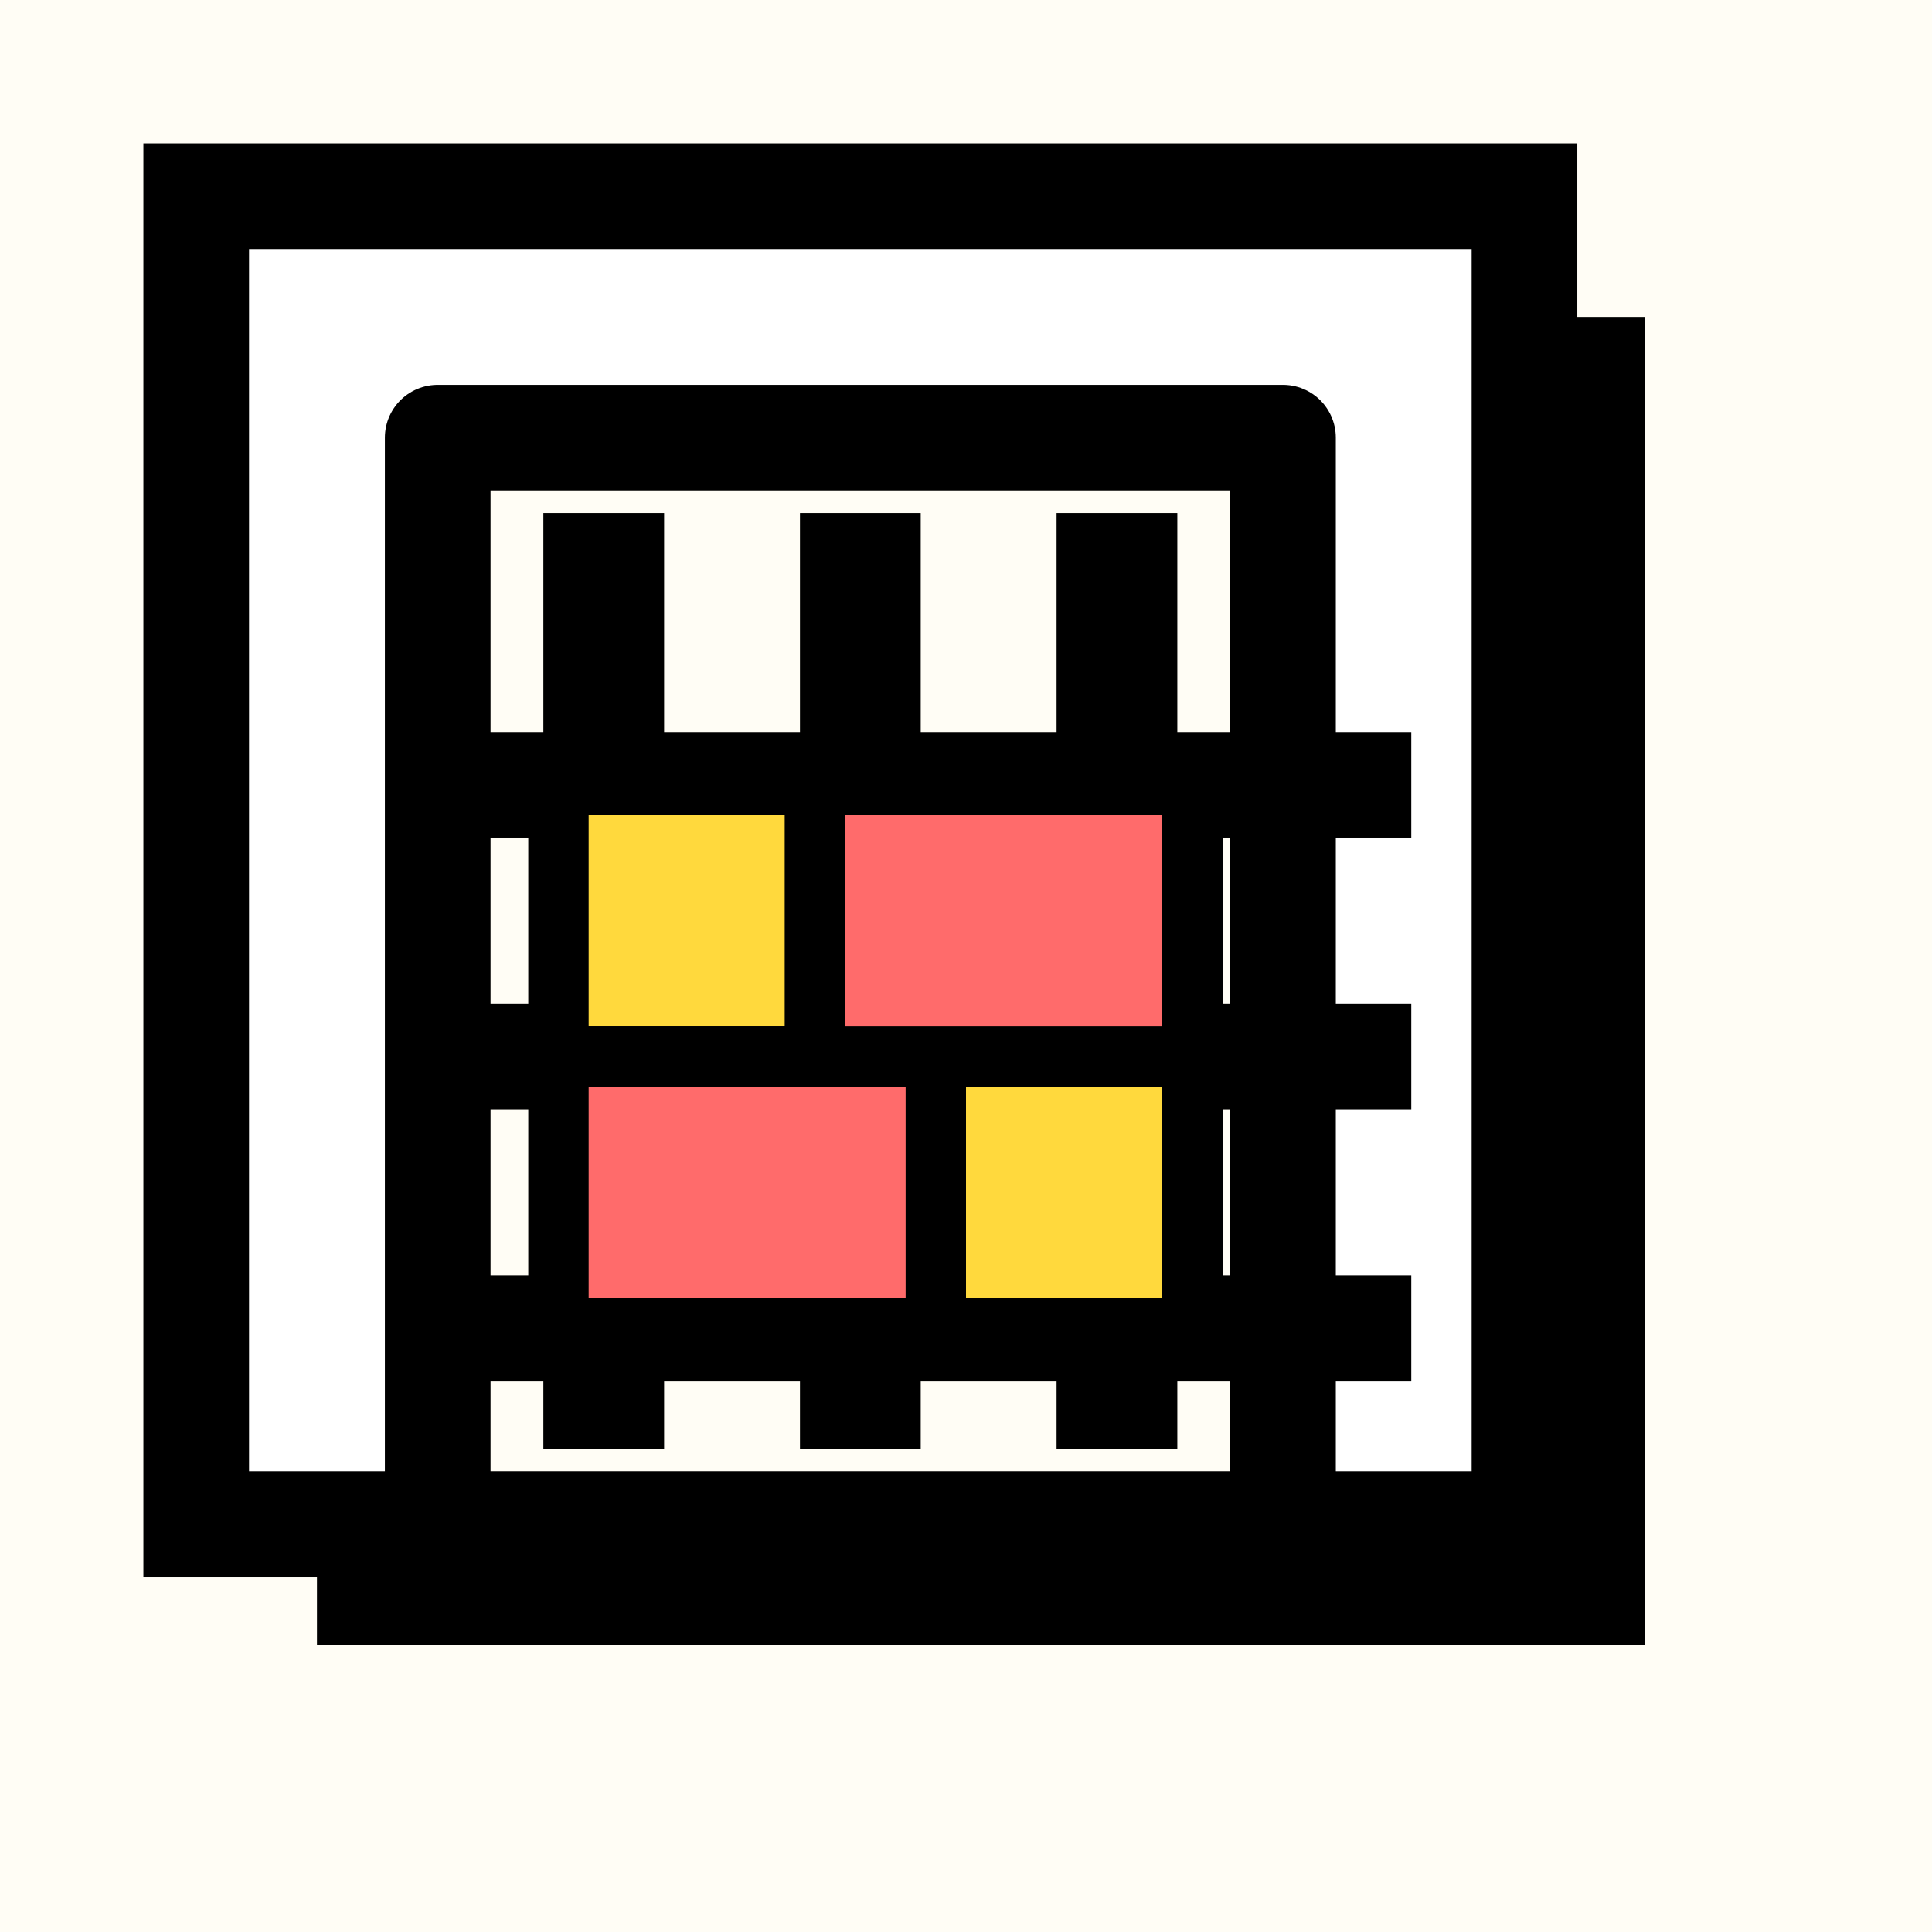
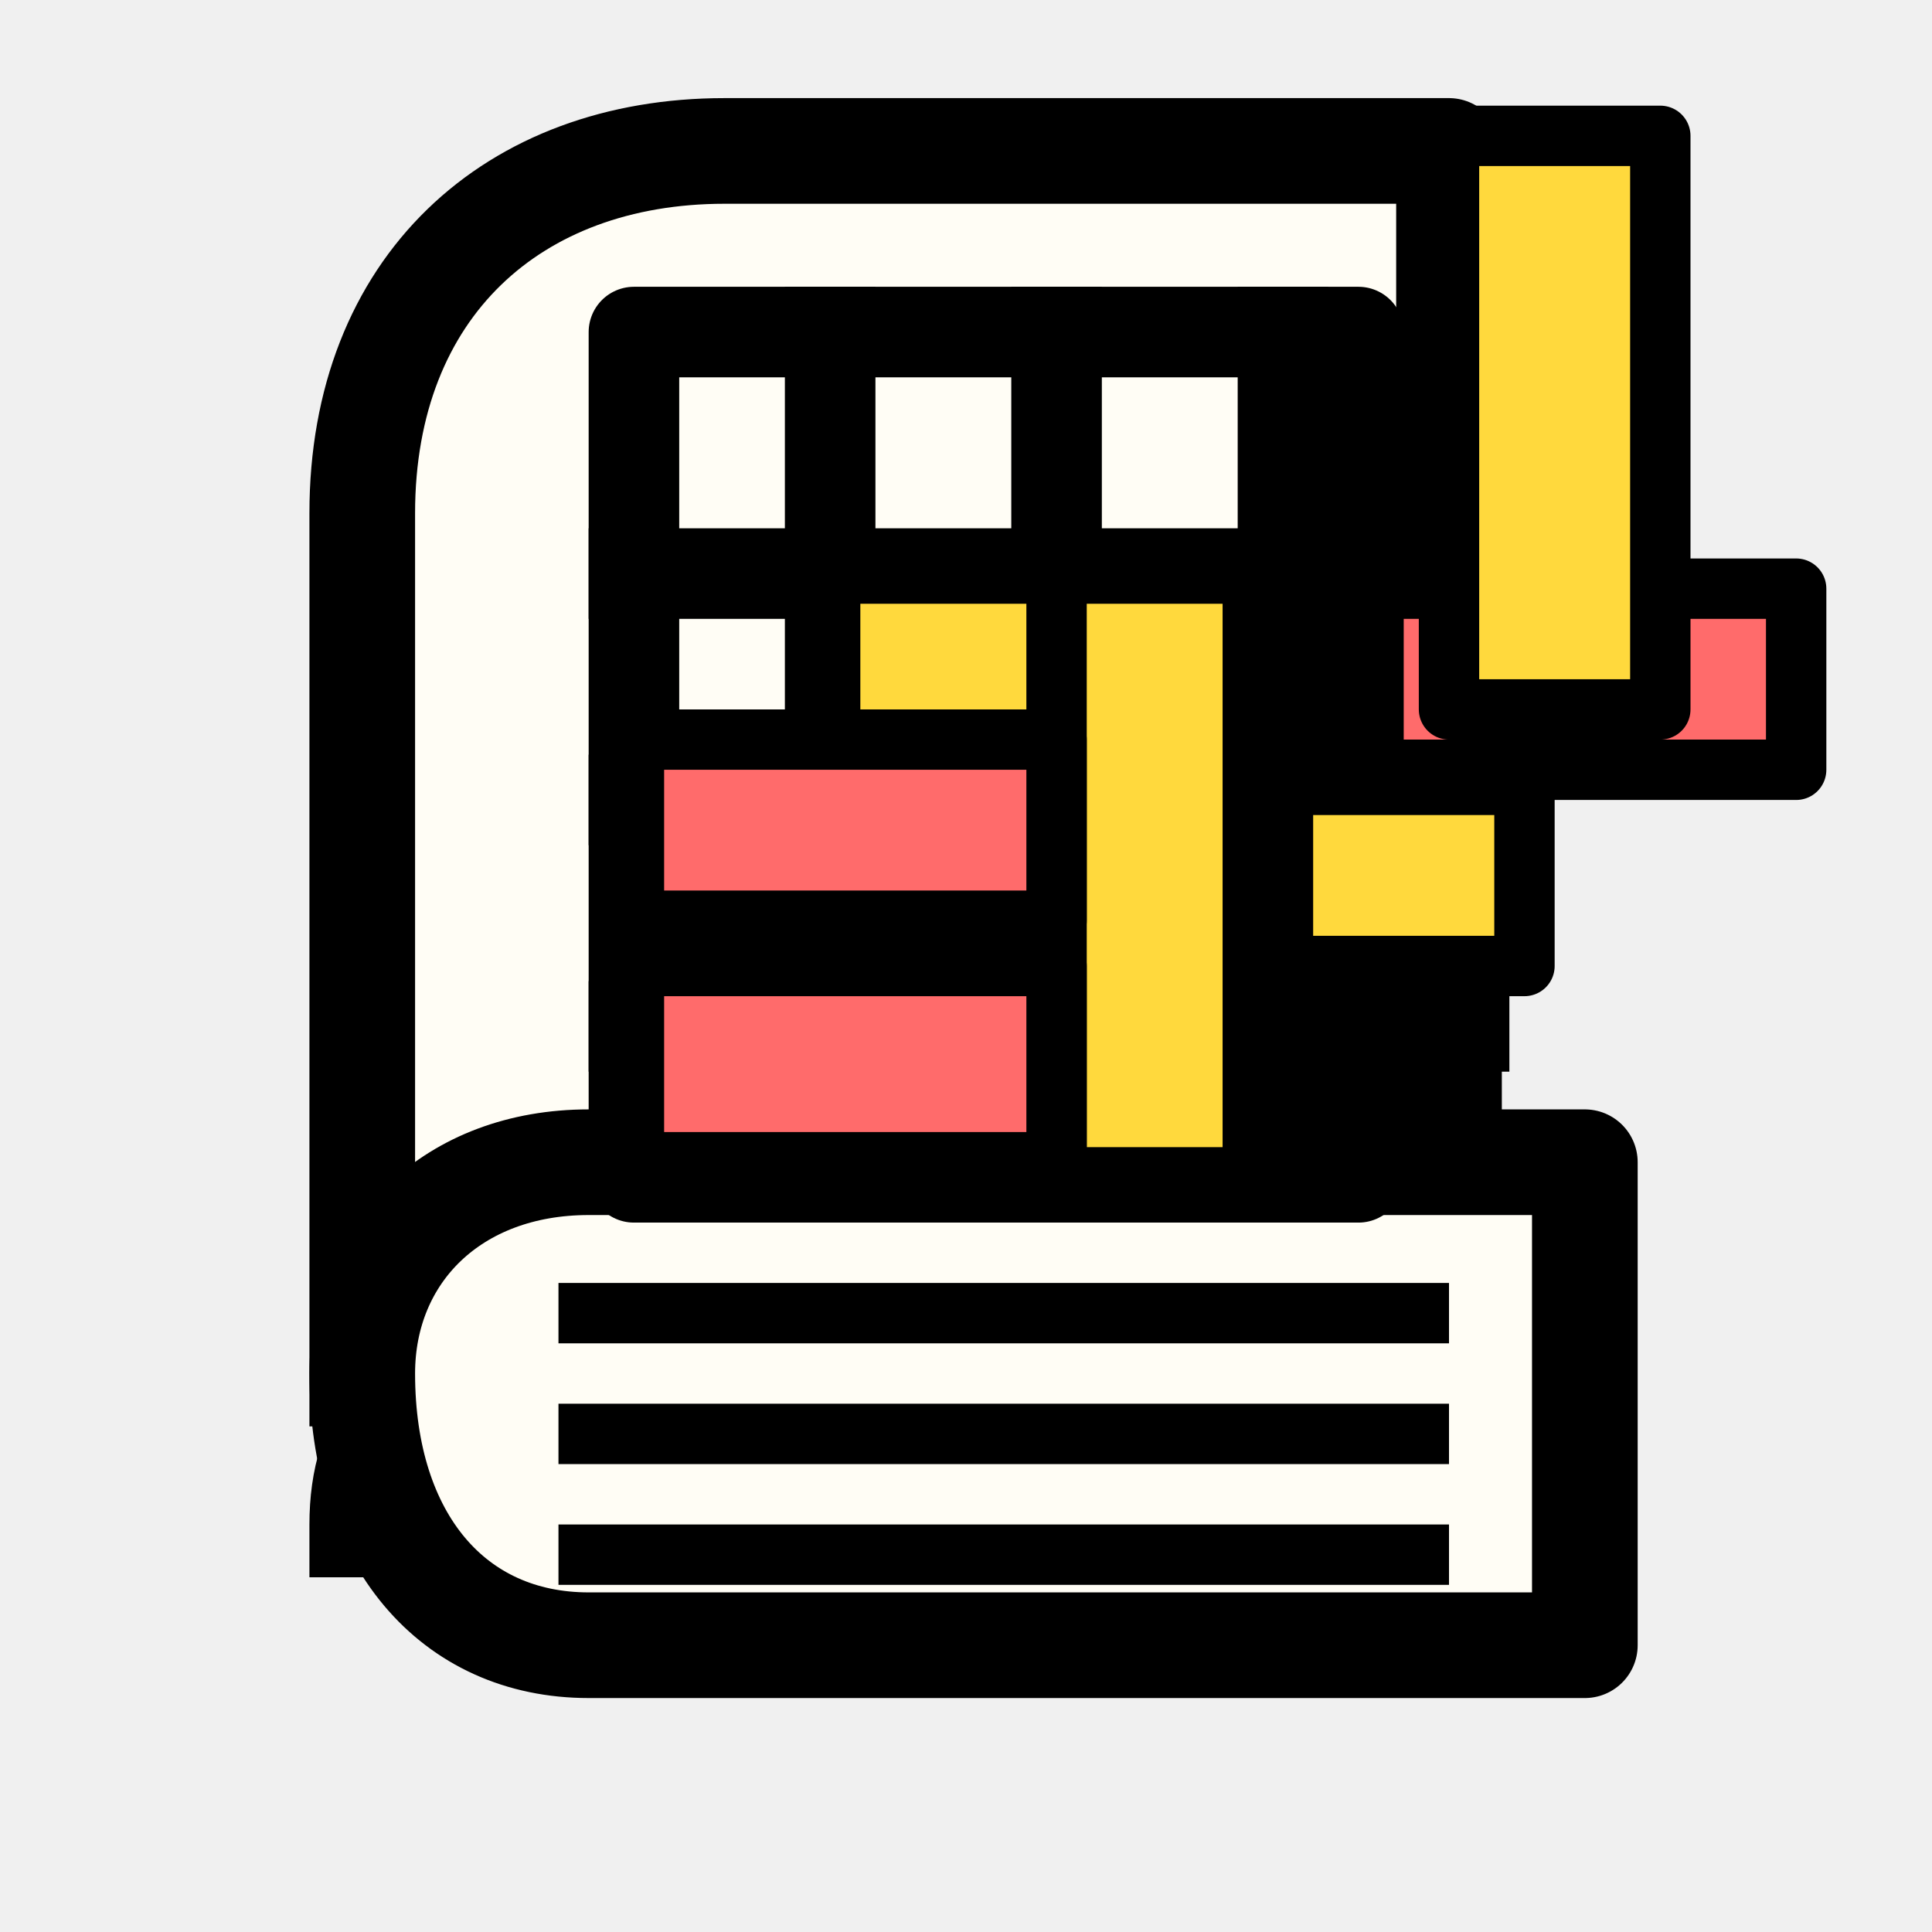
<svg xmlns="http://www.w3.org/2000/svg" width="128" height="128" viewBox="0 0 128 128" role="img" aria-labelledby="title">
-   <rect width="128" height="128" fill="#fffdf5" />
-   <rect x="21" y="21" width="88" height="88" fill="#000" />
-   <rect x="13" y="13" width="88" height="88" fill="#fff" stroke="#000" stroke-width="7" />
-   <path d="M29 29h56v72H29z" fill="#fffdf5" stroke="#000" stroke-width="7" stroke-linejoin="round" />
-   <path d="M40 38v54M57 38v54M74 38v54" stroke="#000" stroke-width="8" stroke-linecap="square" />
-   <path d="M34 52h56M34 70h56M34 88h56" stroke="#000" stroke-width="7" stroke-linecap="square" />
-   <path d="M37 52h17v18H37zM62 70h17v18H62z" fill="#ffd93d" stroke="#000" stroke-width="4" />
-   <path d="M54 52h25v18H54zM37 70h25v18H37z" fill="#ff6b6b" stroke="#000" stroke-width="4" />
+   <g fill="none" stroke="#000" stroke-linecap="square" stroke-linejoin="round">
+     <path d="M24 91V34c0-15 10-24 24-24h48v81H34c-7 0-10 4-10 10" fill="#fffdf5" stroke-width="7" />
+     <path d="M24 91c0-8 6-14 15-14h66v32H39c-9 0-15-7-15-18Z" fill="#fffdf5" stroke-width="7" />
+     <path d="M39 87h55M39 95h55M39 103h55" stroke-width="4" />
+     <path d="M42 22h48v56H42z" fill="#fffdf5" stroke-width="6" />
+     <path d="M55 22v56M70 22v56M85 22v56" stroke-width="6" />
+     <path d="M42 38h61M42 53h55M42 68h55" stroke-width="6" />
+     <path d="M55 38h15v11H55zM85 52h16v12H85zM70 38h13v40H70z" fill="#ffd93d" stroke-width="4" />
+     <path d="M42 49h28v12H42zM42 64h28v13H42zM91 39h28v12H91z" fill="#ff6b6b" stroke-width="4" />
+     <path d="M96 9h14v38H96z" fill="#ffd93d" stroke-width="4" />
+   </g>
</svg>
